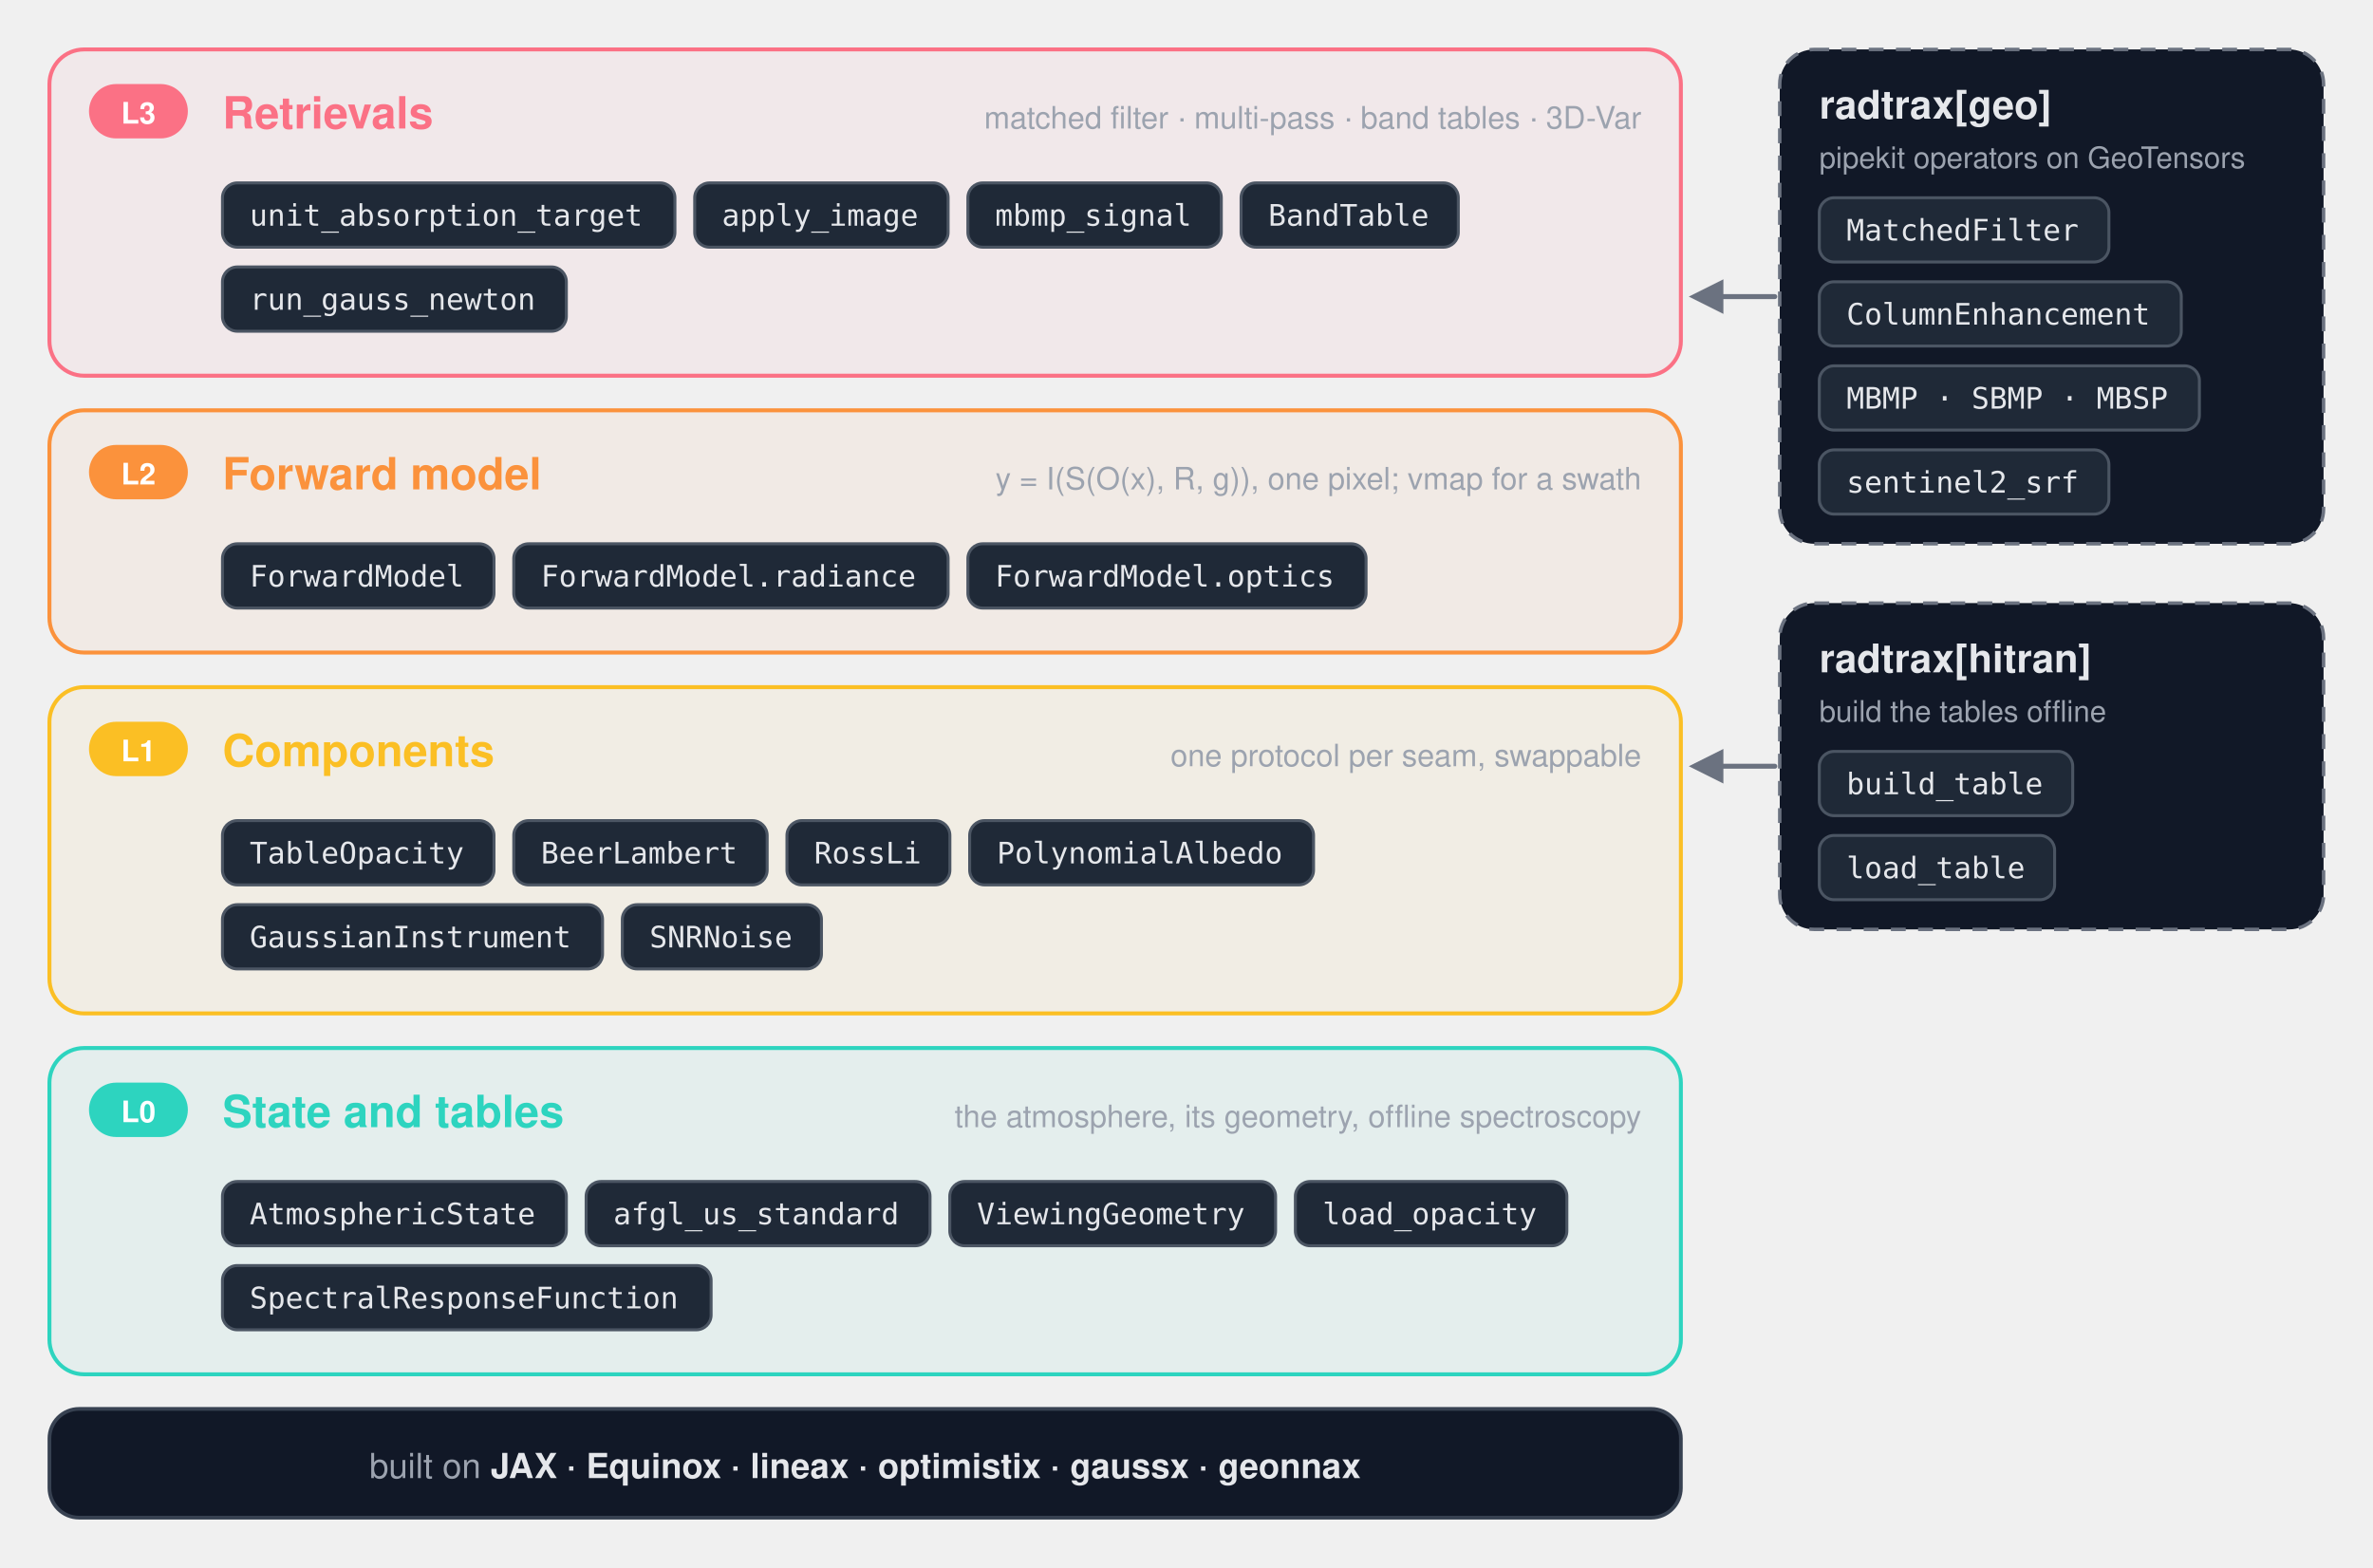
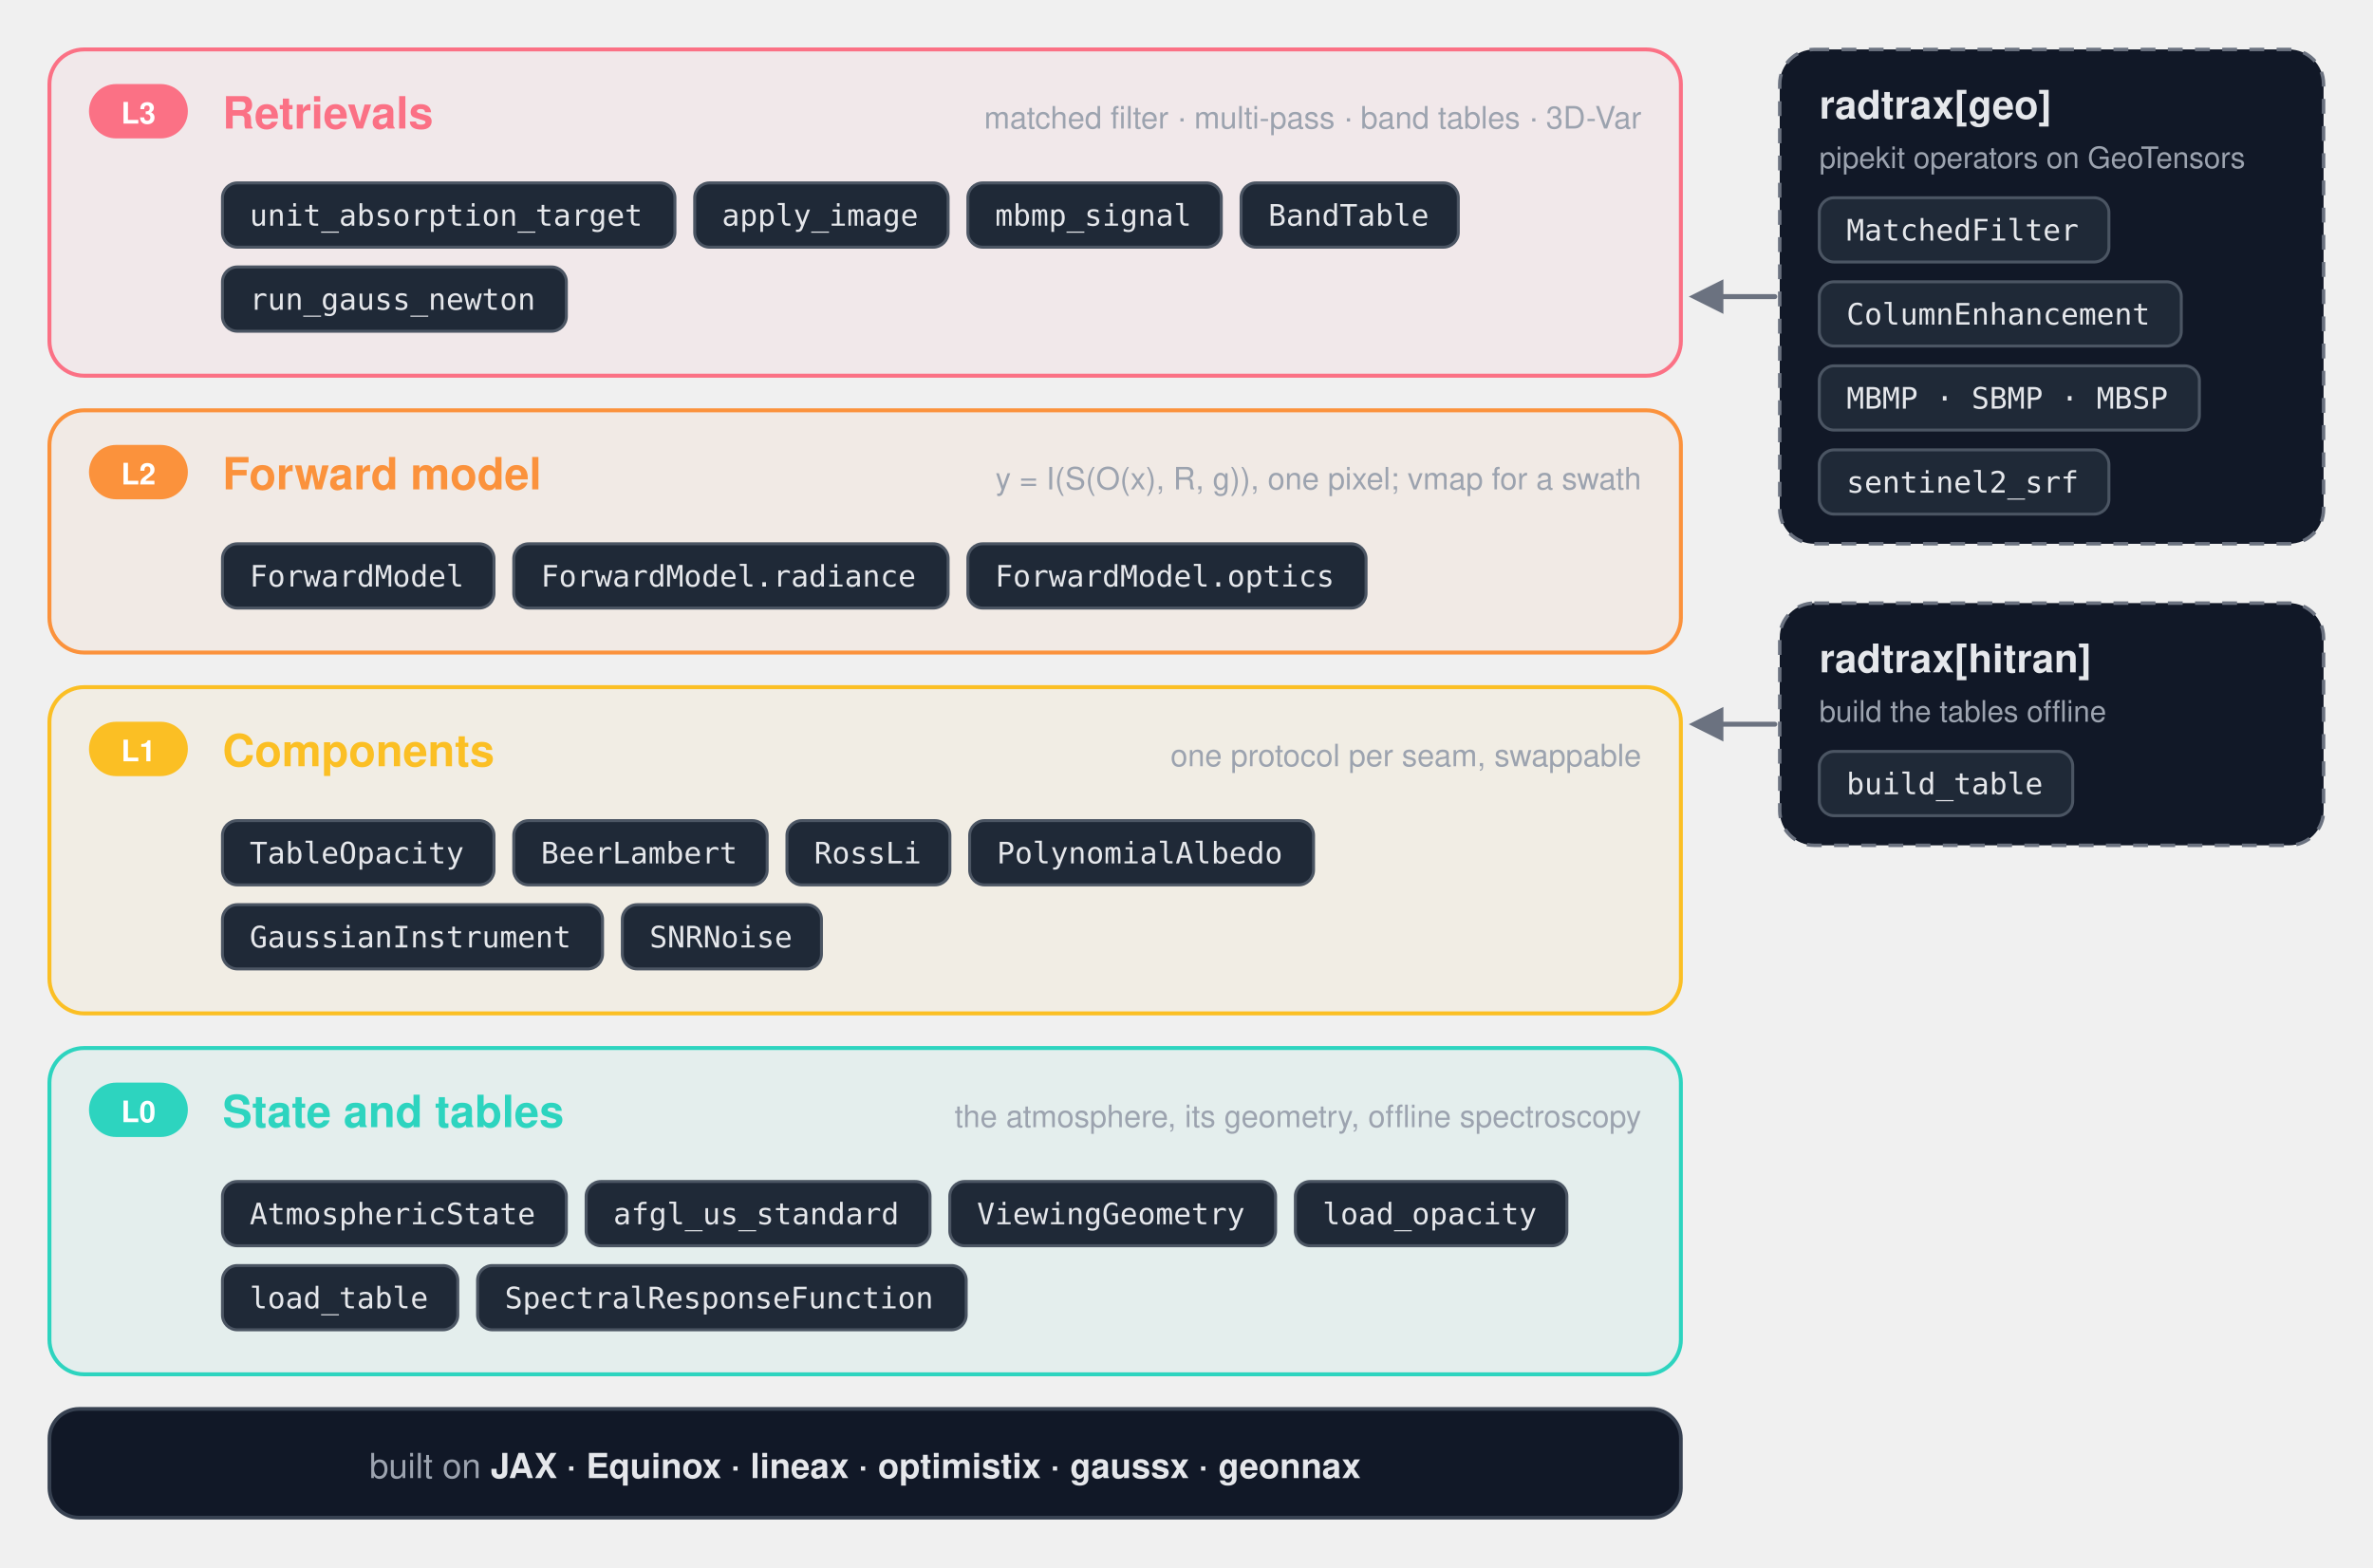
<svg xmlns="http://www.w3.org/2000/svg" width="960" height="634" viewBox="0 0 960 634" role="img" aria-label="The radtrax layers: retrievals, the forward model, its components and the state and tables, built on JAX, Equinox, lineax, optimistix, gaussx and geonnax, with the geo and hitran extras beside them">
  <defs>
    <marker id="aa" viewBox="0 0 10 10" refX="8" refY="5" markerWidth="7" markerHeight="7" orient="auto-start-reverse">
      <path d="M0 0 L10 5 L0 10 z" fill="#6B7280" />
    </marker>
  </defs>
  <rect x="20" y="20" width="660" height="132" rx="14" fill="#FB7185" fill-opacity="0.06" stroke="#FB7185" stroke-width="1.6" />
  <rect x="36" y="34" width="40" height="22" rx="11" fill="#FB7185" stroke="none" stroke-width="1.5" />
  <text x="56" y="50" font-family="ui-sans-serif, -apple-system, 'Segoe UI', Helvetica, Arial, sans-serif" font-size="12" font-weight="700" fill="#FFFFFF" text-anchor="middle">L3</text>
  <text x="90" y="52" font-family="ui-sans-serif, -apple-system, 'Segoe UI', Helvetica, Arial, sans-serif" font-size="18" font-weight="700" fill="#FB7185" text-anchor="start">Retrievals</text>
  <text x="664" y="52" font-family="ui-sans-serif, -apple-system, 'Segoe UI', Helvetica, Arial, sans-serif" font-size="12.5" font-weight="400" fill="#9CA3AF" text-anchor="end">matched filter · multi-pass · band tables · 3D-Var</text>
  <rect x="90" y="74" width="183.04" height="26" rx="6" fill="#1F2937" stroke="#4B5563" stroke-width="1.2" />
  <text x="101" y="91.32" font-family="ui-monospace, SFMono-Regular, Menlo, Consolas, monospace" font-size="12" font-weight="400" fill="#E5E7EB" text-anchor="start">unit_absorption_target</text>
  <rect x="281.04" y="74" width="102.52" height="26" rx="6" fill="#1F2937" stroke="#4B5563" stroke-width="1.2" />
  <text x="292.04" y="91.32" font-family="ui-monospace, SFMono-Regular, Menlo, Consolas, monospace" font-size="12" font-weight="400" fill="#E5E7EB" text-anchor="start">apply_image</text>
  <rect x="391.56" y="74" width="102.52" height="26" rx="6" fill="#1F2937" stroke="#4B5563" stroke-width="1.2" />
  <text x="402.56" y="91.32" font-family="ui-monospace, SFMono-Regular, Menlo, Consolas, monospace" font-size="12" font-weight="400" fill="#E5E7EB" text-anchor="start">mbmp_signal</text>
  <rect x="502.08" y="74" width="87.88" height="26" rx="6" fill="#1F2937" stroke="#4B5563" stroke-width="1.2" />
  <text x="513.08" y="91.32" font-family="ui-monospace, SFMono-Regular, Menlo, Consolas, monospace" font-size="12" font-weight="400" fill="#E5E7EB" text-anchor="start">BandTable</text>
  <rect x="90" y="108" width="139.12" height="26" rx="6" fill="#1F2937" stroke="#4B5563" stroke-width="1.2" />
  <text x="101" y="125.32" font-family="ui-monospace, SFMono-Regular, Menlo, Consolas, monospace" font-size="12" font-weight="400" fill="#E5E7EB" text-anchor="start">run_gauss_newton</text>
  <rect x="20" y="166" width="660" height="98" rx="14" fill="#FB923C" fill-opacity="0.06" stroke="#FB923C" stroke-width="1.6" />
  <rect x="36" y="180" width="40" height="22" rx="11" fill="#FB923C" stroke="none" stroke-width="1.5" />
  <text x="56" y="196" font-family="ui-sans-serif, -apple-system, 'Segoe UI', Helvetica, Arial, sans-serif" font-size="12" font-weight="700" fill="#FFFFFF" text-anchor="middle">L2</text>
  <text x="90" y="198" font-family="ui-sans-serif, -apple-system, 'Segoe UI', Helvetica, Arial, sans-serif" font-size="18" font-weight="700" fill="#FB923C" text-anchor="start">Forward model</text>
  <text x="664" y="198" font-family="ui-sans-serif, -apple-system, 'Segoe UI', Helvetica, Arial, sans-serif" font-size="12.5" font-weight="400" fill="#9CA3AF" text-anchor="end">y = I(S(O(x), R, g)), one pixel; vmap for a swath</text>
  <rect x="90" y="220" width="109.84" height="26" rx="6" fill="#1F2937" stroke="#4B5563" stroke-width="1.2" />
  <text x="101" y="237.32" font-family="ui-monospace, SFMono-Regular, Menlo, Consolas, monospace" font-size="12" font-weight="400" fill="#E5E7EB" text-anchor="start">ForwardModel</text>
  <rect x="207.84" y="220" width="175.72" height="26" rx="6" fill="#1F2937" stroke="#4B5563" stroke-width="1.2" />
  <text x="218.84" y="237.32" font-family="ui-monospace, SFMono-Regular, Menlo, Consolas, monospace" font-size="12" font-weight="400" fill="#E5E7EB" text-anchor="start">ForwardModel.radiance</text>
  <rect x="391.56" y="220" width="161.08" height="26" rx="6" fill="#1F2937" stroke="#4B5563" stroke-width="1.2" />
  <text x="402.56" y="237.32" font-family="ui-monospace, SFMono-Regular, Menlo, Consolas, monospace" font-size="12" font-weight="400" fill="#E5E7EB" text-anchor="start">ForwardModel.optics</text>
  <rect x="20" y="278" width="660" height="132" rx="14" fill="#FBBF24" fill-opacity="0.06" stroke="#FBBF24" stroke-width="1.6" />
  <rect x="36" y="292" width="40" height="22" rx="11" fill="#FBBF24" stroke="none" stroke-width="1.5" />
  <text x="56" y="308" font-family="ui-sans-serif, -apple-system, 'Segoe UI', Helvetica, Arial, sans-serif" font-size="12" font-weight="700" fill="#FFFFFF" text-anchor="middle">L1</text>
  <text x="90" y="310" font-family="ui-sans-serif, -apple-system, 'Segoe UI', Helvetica, Arial, sans-serif" font-size="18" font-weight="700" fill="#FBBF24" text-anchor="start">Components</text>
  <text x="664" y="310" font-family="ui-sans-serif, -apple-system, 'Segoe UI', Helvetica, Arial, sans-serif" font-size="12.5" font-weight="400" fill="#9CA3AF" text-anchor="end">one protocol per seam, swappable</text>
  <rect x="90" y="332" width="109.84" height="26" rx="6" fill="#1F2937" stroke="#4B5563" stroke-width="1.2" />
  <text x="101" y="349.32" font-family="ui-monospace, SFMono-Regular, Menlo, Consolas, monospace" font-size="12" font-weight="400" fill="#E5E7EB" text-anchor="start">TableOpacity</text>
  <rect x="207.84" y="332" width="102.52" height="26" rx="6" fill="#1F2937" stroke="#4B5563" stroke-width="1.2" />
  <text x="218.84" y="349.32" font-family="ui-monospace, SFMono-Regular, Menlo, Consolas, monospace" font-size="12" font-weight="400" fill="#E5E7EB" text-anchor="start">BeerLambert</text>
  <rect x="318.36" y="332" width="65.92" height="26" rx="6" fill="#1F2937" stroke="#4B5563" stroke-width="1.2" />
  <text x="329.36" y="349.32" font-family="ui-monospace, SFMono-Regular, Menlo, Consolas, monospace" font-size="12" font-weight="400" fill="#E5E7EB" text-anchor="start">RossLi</text>
  <rect x="392.28" y="332" width="139.12" height="26" rx="6" fill="#1F2937" stroke="#4B5563" stroke-width="1.2" />
  <text x="403.28" y="349.32" font-family="ui-monospace, SFMono-Regular, Menlo, Consolas, monospace" font-size="12" font-weight="400" fill="#E5E7EB" text-anchor="start">PolynomialAlbedo</text>
  <rect x="90" y="366" width="153.76" height="26" rx="6" fill="#1F2937" stroke="#4B5563" stroke-width="1.2" />
  <text x="101" y="383.32" font-family="ui-monospace, SFMono-Regular, Menlo, Consolas, monospace" font-size="12" font-weight="400" fill="#E5E7EB" text-anchor="start">GaussianInstrument</text>
  <rect x="251.76" y="366" width="80.56" height="26" rx="6" fill="#1F2937" stroke="#4B5563" stroke-width="1.2" />
  <text x="262.76" y="383.32" font-family="ui-monospace, SFMono-Regular, Menlo, Consolas, monospace" font-size="12" font-weight="400" fill="#E5E7EB" text-anchor="start">SNRNoise</text>
  <rect x="20" y="424" width="660" height="132" rx="14" fill="#2DD4BF" fill-opacity="0.06" stroke="#2DD4BF" stroke-width="1.6" />
  <rect x="36" y="438" width="40" height="22" rx="11" fill="#2DD4BF" stroke="none" stroke-width="1.5" />
  <text x="56" y="454" font-family="ui-sans-serif, -apple-system, 'Segoe UI', Helvetica, Arial, sans-serif" font-size="12" font-weight="700" fill="#FFFFFF" text-anchor="middle">L0</text>
  <text x="90" y="456" font-family="ui-sans-serif, -apple-system, 'Segoe UI', Helvetica, Arial, sans-serif" font-size="18" font-weight="700" fill="#2DD4BF" text-anchor="start">State and tables</text>
  <text x="664" y="456" font-family="ui-sans-serif, -apple-system, 'Segoe UI', Helvetica, Arial, sans-serif" font-size="12.5" font-weight="400" fill="#9CA3AF" text-anchor="end">the atmosphere, its geometry, offline spectroscopy</text>
  <rect x="90" y="478" width="139.12" height="26" rx="6" fill="#1F2937" stroke="#4B5563" stroke-width="1.2" />
  <text x="101" y="495.32" font-family="ui-monospace, SFMono-Regular, Menlo, Consolas, monospace" font-size="12" font-weight="400" fill="#E5E7EB" text-anchor="start">AtmosphericState</text>
  <rect x="237.12" y="478" width="139.12" height="26" rx="6" fill="#1F2937" stroke="#4B5563" stroke-width="1.2" />
  <text x="248.12" y="495.32" font-family="ui-monospace, SFMono-Regular, Menlo, Consolas, monospace" font-size="12" font-weight="400" fill="#E5E7EB" text-anchor="start">afgl_us_standard</text>
  <rect x="384.24" y="478" width="131.8" height="26" rx="6" fill="#1F2937" stroke="#4B5563" stroke-width="1.2" />
  <text x="395.24" y="495.32" font-family="ui-monospace, SFMono-Regular, Menlo, Consolas, monospace" font-size="12" font-weight="400" fill="#E5E7EB" text-anchor="start">ViewingGeometry</text>
  <rect x="524.04" y="478" width="109.84" height="26" rx="6" fill="#1F2937" stroke="#4B5563" stroke-width="1.2" />
  <text x="535.04" y="495.32" font-family="ui-monospace, SFMono-Regular, Menlo, Consolas, monospace" font-size="12" font-weight="400" fill="#E5E7EB" text-anchor="start">load_opacity</text>
-   <rect x="90" y="512" width="197.68" height="26" rx="6" fill="#1F2937" stroke="#4B5563" stroke-width="1.2" />
-   <text x="101" y="529.32" font-family="ui-monospace, SFMono-Regular, Menlo, Consolas, monospace" font-size="12" font-weight="400" fill="#E5E7EB" text-anchor="start">SpectralResponseFunction</text>
+   <rect x="90" y="512" width="95.2" height="26" rx="6" fill="#1F2937" stroke="#4B5563" stroke-width="1.2" />
+   <text x="101" y="529.32" font-family="ui-monospace, SFMono-Regular, Menlo, Consolas, monospace" font-size="12" font-weight="400" fill="#E5E7EB" text-anchor="start">load_table</text>
+   <rect x="193.2" y="512" width="197.68" height="26" rx="6" fill="#1F2937" stroke="#4B5563" stroke-width="1.2" />
+   <text x="204.2" y="529.32" font-family="ui-monospace, SFMono-Regular, Menlo, Consolas, monospace" font-size="12" font-weight="400" fill="#E5E7EB" text-anchor="start">SpectralResponseFunction</text>
  <rect x="20" y="570" width="660" height="44" rx="12" fill="#111827" stroke="#374151" stroke-width="1.5" />
  <text x="350" y="598" font-family="ui-sans-serif, -apple-system, 'Segoe UI', Helvetica, Arial, sans-serif" font-size="14" font-weight="400" fill="#9CA3AF" text-anchor="middle">built on <tspan font-weight="700" fill="#E5E7EB">JAX · Equinox · lineax · optimistix · gaussx · geonnax</tspan>
  </text>
  <rect x="720" y="20" width="220" height="200" rx="14" fill="#111827" stroke="#6B7280" stroke-width="1.4" stroke-dasharray="6 5" />
  <text x="736" y="48" font-family="ui-sans-serif, -apple-system, 'Segoe UI', Helvetica, Arial, sans-serif" font-size="16" font-weight="700" fill="#E5E7EB" text-anchor="start">radtrax[geo]</text>
  <text x="736" y="68" font-family="ui-sans-serif, -apple-system, 'Segoe UI', Helvetica, Arial, sans-serif" font-size="12" font-weight="400" fill="#9CA3AF" text-anchor="start">pipekit operators on GeoTensors</text>
  <rect x="736" y="80" width="117.16" height="26" rx="6" fill="#1F2937" stroke="#4B5563" stroke-width="1.2" />
  <text x="747" y="97.32" font-family="ui-monospace, SFMono-Regular, Menlo, Consolas, monospace" font-size="12" font-weight="400" fill="#E5E7EB" text-anchor="start">MatchedFilter</text>
  <rect x="736" y="114" width="146.44" height="26" rx="6" fill="#1F2937" stroke="#4B5563" stroke-width="1.2" />
  <text x="747" y="131.32" font-family="ui-monospace, SFMono-Regular, Menlo, Consolas, monospace" font-size="12" font-weight="400" fill="#E5E7EB" text-anchor="start">ColumnEnhancement</text>
  <rect x="736" y="148" width="153.76" height="26" rx="6" fill="#1F2937" stroke="#4B5563" stroke-width="1.2" />
  <text x="747" y="165.32" font-family="ui-monospace, SFMono-Regular, Menlo, Consolas, monospace" font-size="12" font-weight="400" fill="#E5E7EB" text-anchor="start">MBMP · SBMP · MBSP</text>
  <rect x="736" y="182" width="117.16" height="26" rx="6" fill="#1F2937" stroke="#4B5563" stroke-width="1.2" />
  <text x="747" y="199.32" font-family="ui-monospace, SFMono-Regular, Menlo, Consolas, monospace" font-size="12" font-weight="400" fill="#E5E7EB" text-anchor="start">sentinel2_srf</text>
  <path d="M718 120.0 L686 120.0" fill="none" stroke="#6B7280" stroke-width="2" stroke-linecap="round" stroke-linejoin="round" marker-end="url(#aa)" />
-   <rect x="720" y="244" width="220" height="132" rx="14" fill="#111827" stroke="#6B7280" stroke-width="1.4" stroke-dasharray="6 5" />
+   <rect x="720" y="244" width="220" height="98" rx="14" fill="#111827" stroke="#6B7280" stroke-width="1.4" stroke-dasharray="6 5" />
  <text x="736" y="272" font-family="ui-sans-serif, -apple-system, 'Segoe UI', Helvetica, Arial, sans-serif" font-size="16" font-weight="700" fill="#E5E7EB" text-anchor="start">radtrax[hitran]</text>
  <text x="736" y="292" font-family="ui-sans-serif, -apple-system, 'Segoe UI', Helvetica, Arial, sans-serif" font-size="12" font-weight="400" fill="#9CA3AF" text-anchor="start">build the tables offline</text>
  <rect x="736" y="304" width="102.52" height="26" rx="6" fill="#1F2937" stroke="#4B5563" stroke-width="1.2" />
  <text x="747" y="321.32" font-family="ui-monospace, SFMono-Regular, Menlo, Consolas, monospace" font-size="12" font-weight="400" fill="#E5E7EB" text-anchor="start">build_table</text>
-   <rect x="736" y="338" width="95.2" height="26" rx="6" fill="#1F2937" stroke="#4B5563" stroke-width="1.2" />
-   <text x="747" y="355.32" font-family="ui-monospace, SFMono-Regular, Menlo, Consolas, monospace" font-size="12" font-weight="400" fill="#E5E7EB" text-anchor="start">load_table</text>
-   <path d="M718 310.0 L686 310.0" fill="none" stroke="#6B7280" stroke-width="2" stroke-linecap="round" stroke-linejoin="round" marker-end="url(#aa)" />
+   <path d="M718 293.0 L686 293.0" fill="none" stroke="#6B7280" stroke-width="2" stroke-linecap="round" stroke-linejoin="round" marker-end="url(#aa)" />
</svg>
